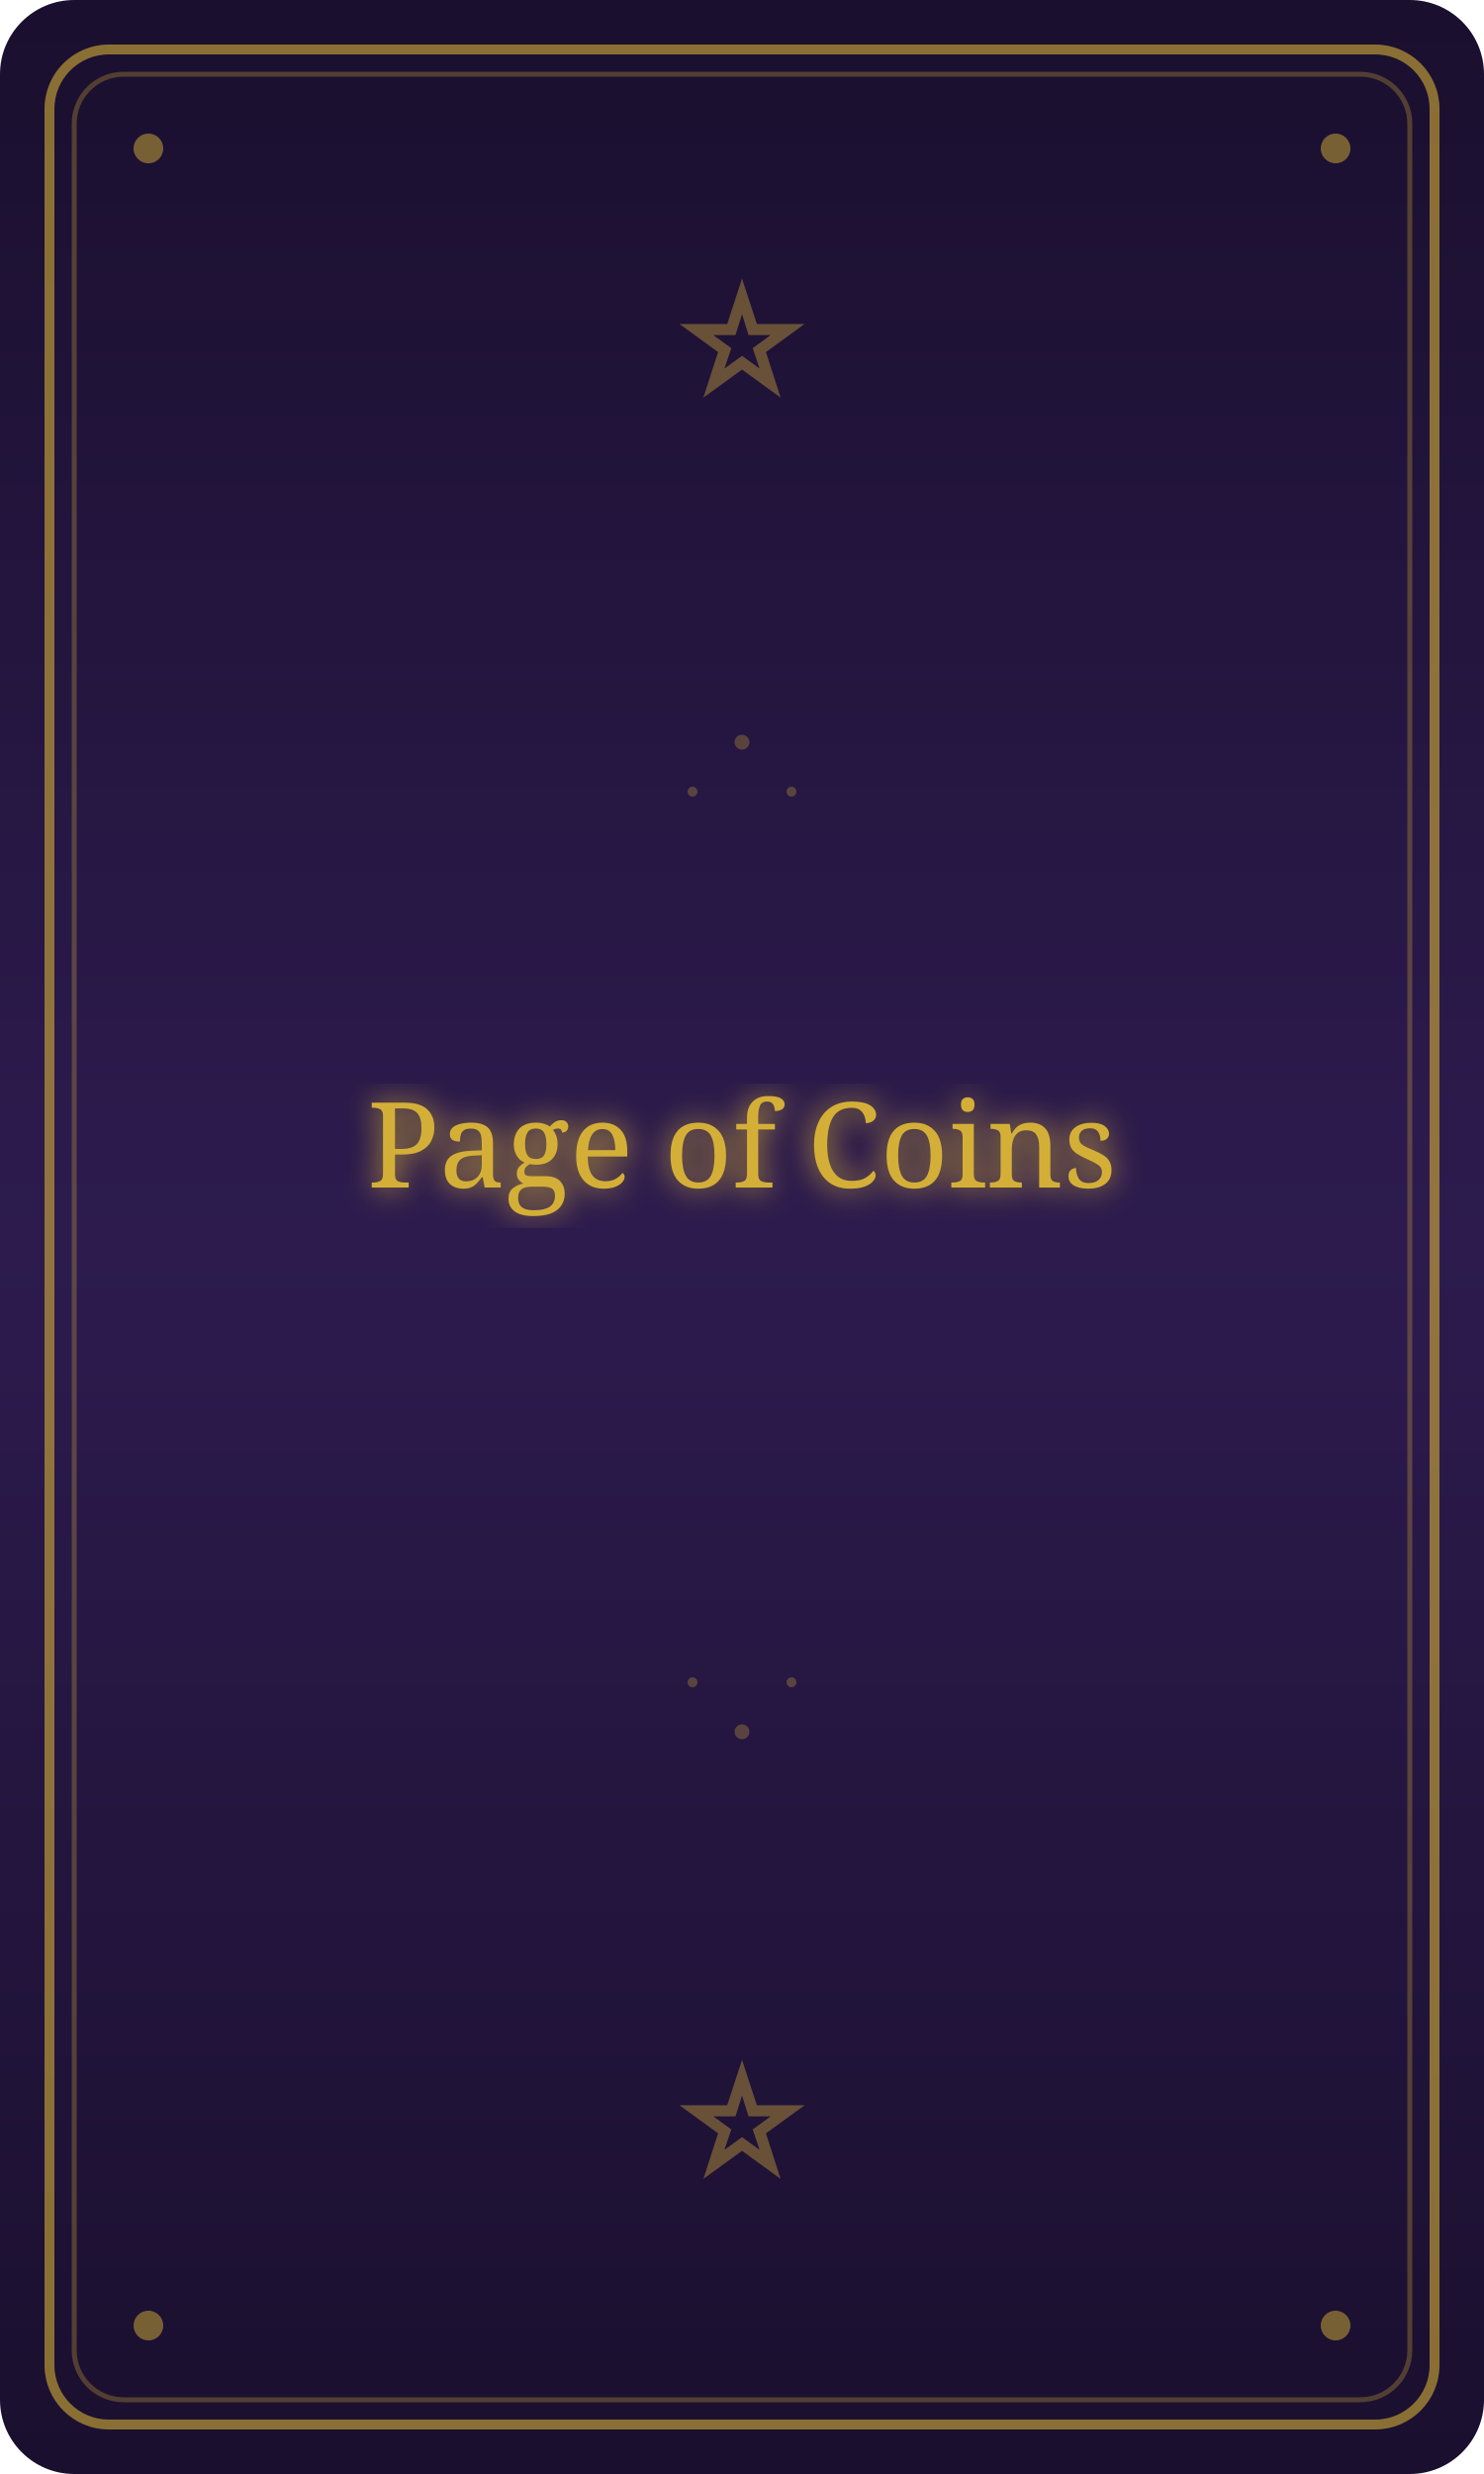
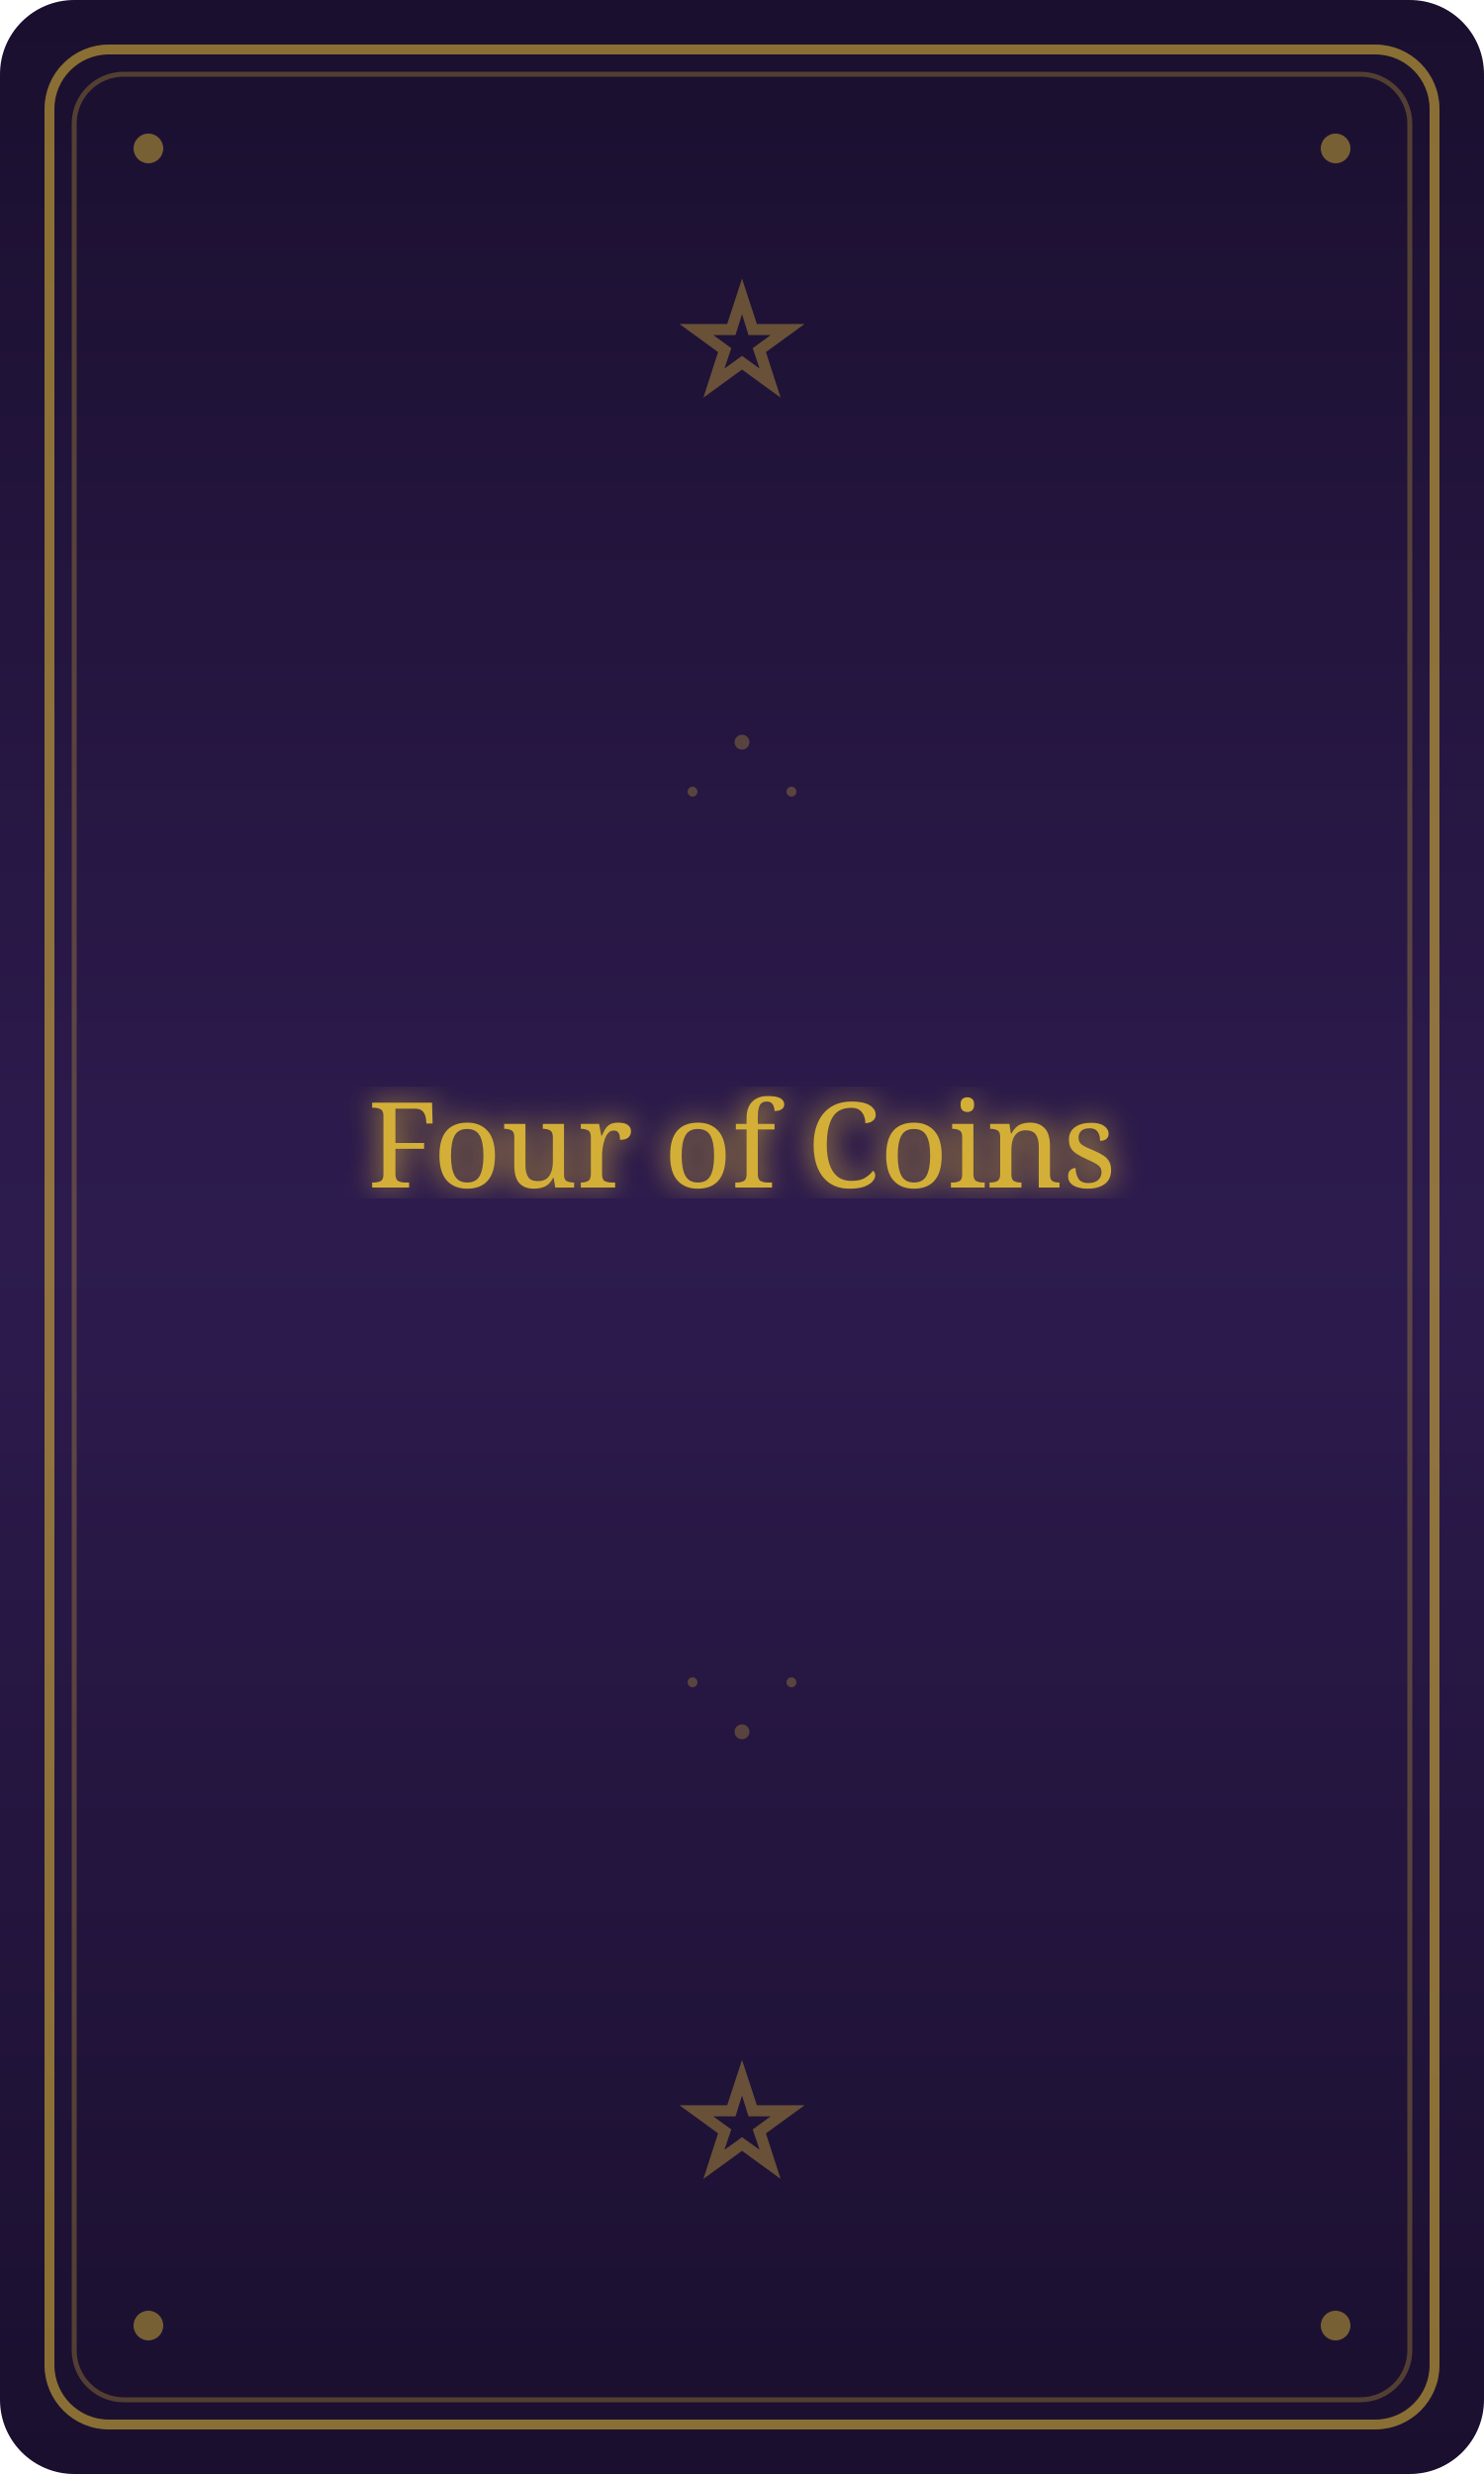
<svg xmlns="http://www.w3.org/2000/svg" width="300" height="500" viewBox="0 0 300 500">
  <defs>
    <linearGradient id="cardGradient" x1="0%" y1="0%" x2="0%" y2="100%">
      <stop offset="0%" style="stop-color:#1a0f2e;stop-opacity:1" />
      <stop offset="50%" style="stop-color:#2d1b4e;stop-opacity:1" />
      <stop offset="100%" style="stop-color:#1a0f2e;stop-opacity:1" />
    </linearGradient>
    <filter id="glow">
      <feGaussianBlur stdDeviation="3" result="coloredBlur" />
      <feMerge>
        <feMergeNode in="coloredBlur" />
        <feMergeNode in="SourceGraphic" />
      </feMerge>
    </filter>
  </defs>
  <rect width="300" height="500" fill="url(#cardGradient)" rx="15" />
  <rect x="10" y="10" width="280" height="480" fill="none" stroke="#d4af37" stroke-width="2" rx="12" opacity="0.6" />
  <rect x="15" y="15" width="270" height="470" fill="none" stroke="#d4af37" stroke-width="1" rx="10" opacity="0.3" />
  <circle cx="30" cy="30" r="3" fill="#d4af37" opacity="0.5" />
  <circle cx="270" cy="30" r="3" fill="#d4af37" opacity="0.5" />
  <circle cx="30" cy="470" r="3" fill="#d4af37" opacity="0.5" />
  <circle cx="270" cy="470" r="3" fill="#d4af37" opacity="0.5" />
  <text x="150" y="80" font-family="Arial, sans-serif" font-size="40" fill="#d4af37" text-anchor="middle" opacity="0.4">⭐</text>
-   <text x="150" y="240" font-family="'Cinzel', serif" font-size="24" fill="#d4af37" text-anchor="middle" font-weight="500" filter="url(#glow)">Page of Coins</text>
+   <text x="150" y="240" font-family="'Cinzel', serif" font-size="24" fill="#d4af37" text-anchor="middle" font-weight="500" filter="url(#glow)">Four of Coins</text>
  <text x="150" y="440" font-family="Arial, sans-serif" font-size="40" fill="#d4af37" text-anchor="middle" opacity="0.4">⭐</text>
  <circle cx="150" cy="150" r="1.5" fill="#d4af37" opacity="0.3" />
  <circle cx="140" cy="160" r="1" fill="#d4af37" opacity="0.3" />
  <circle cx="160" cy="160" r="1" fill="#d4af37" opacity="0.3" />
  <circle cx="150" cy="350" r="1.5" fill="#d4af37" opacity="0.3" />
  <circle cx="140" cy="340" r="1" fill="#d4af37" opacity="0.3" />
  <circle cx="160" cy="340" r="1" fill="#d4af37" opacity="0.3" />
</svg>
